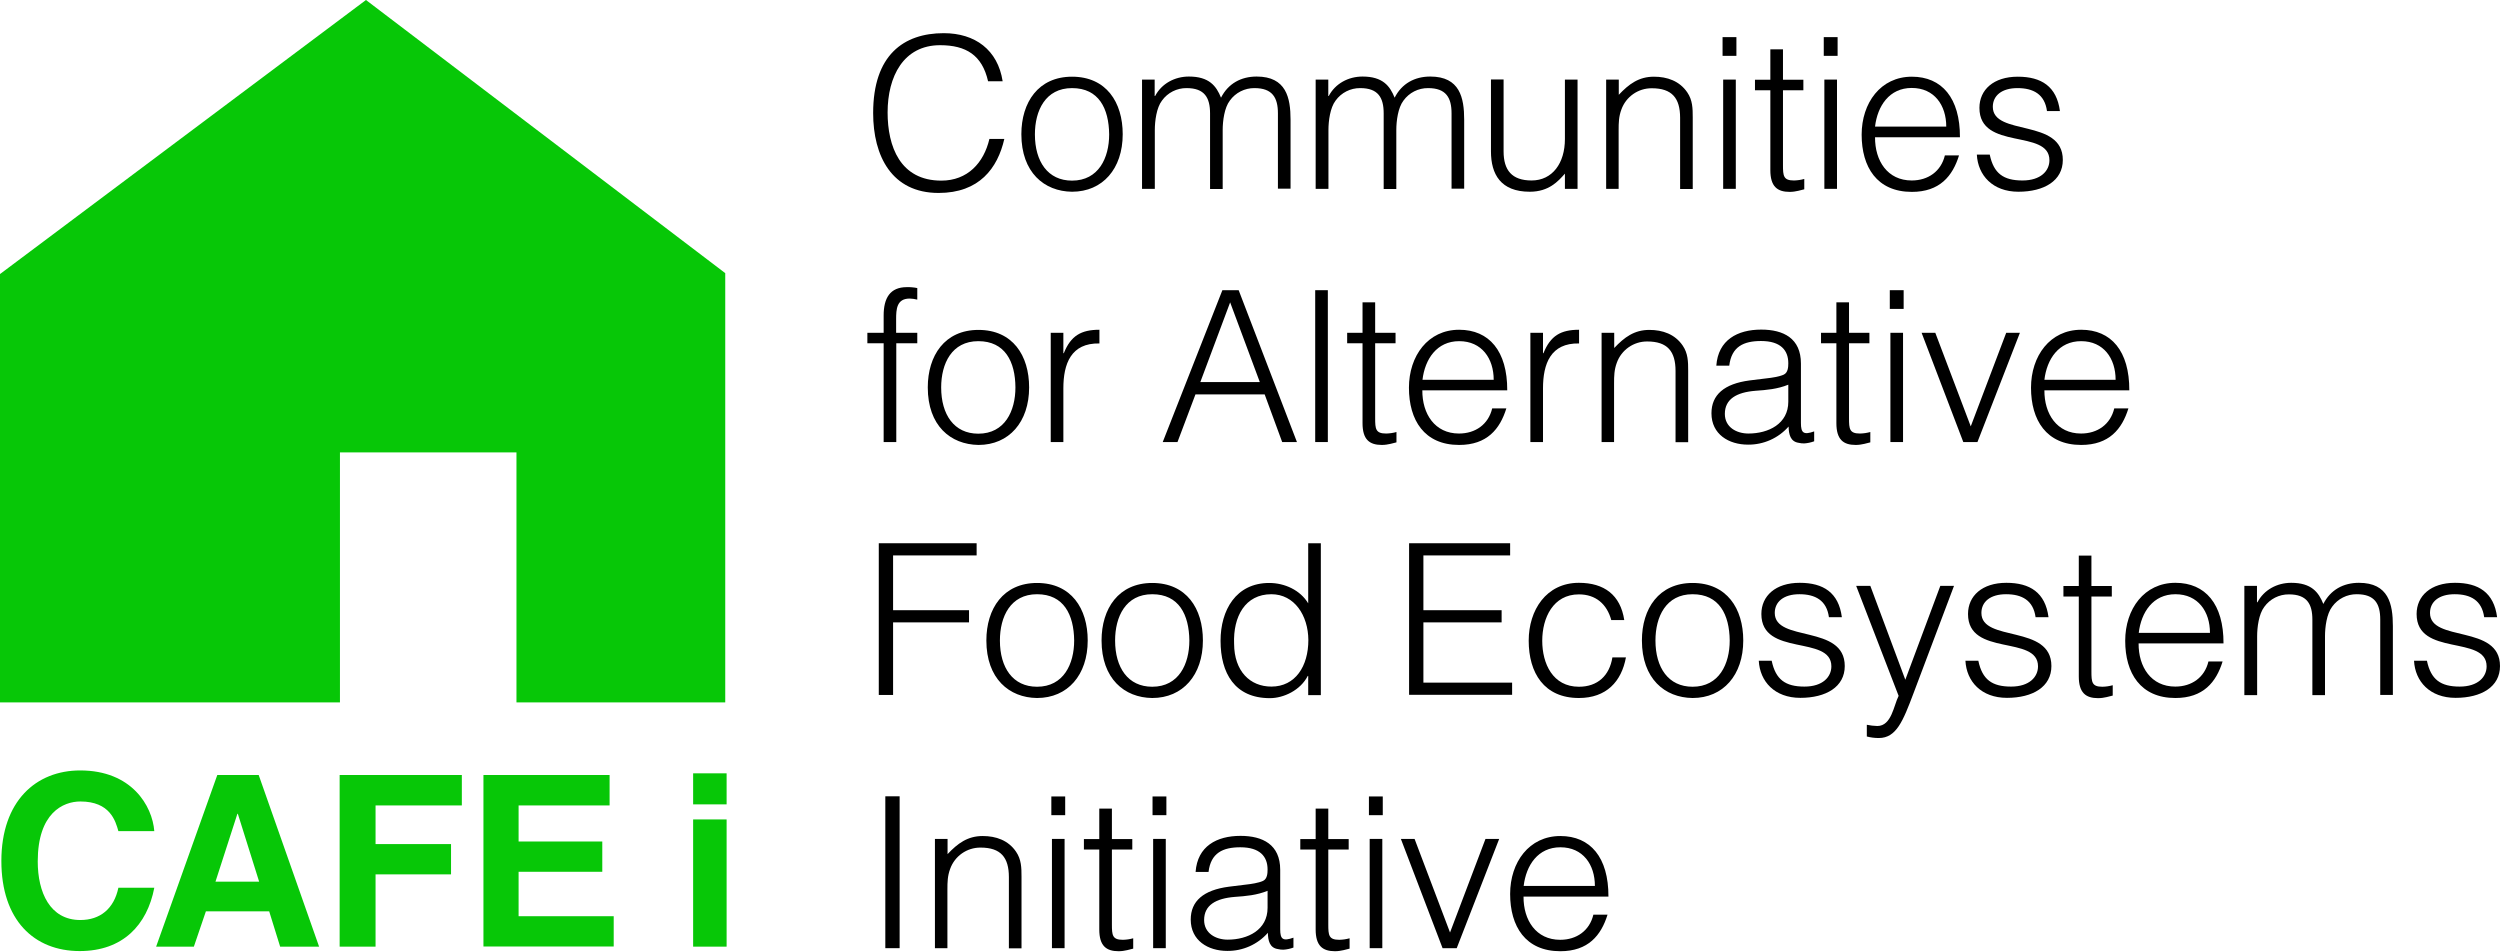
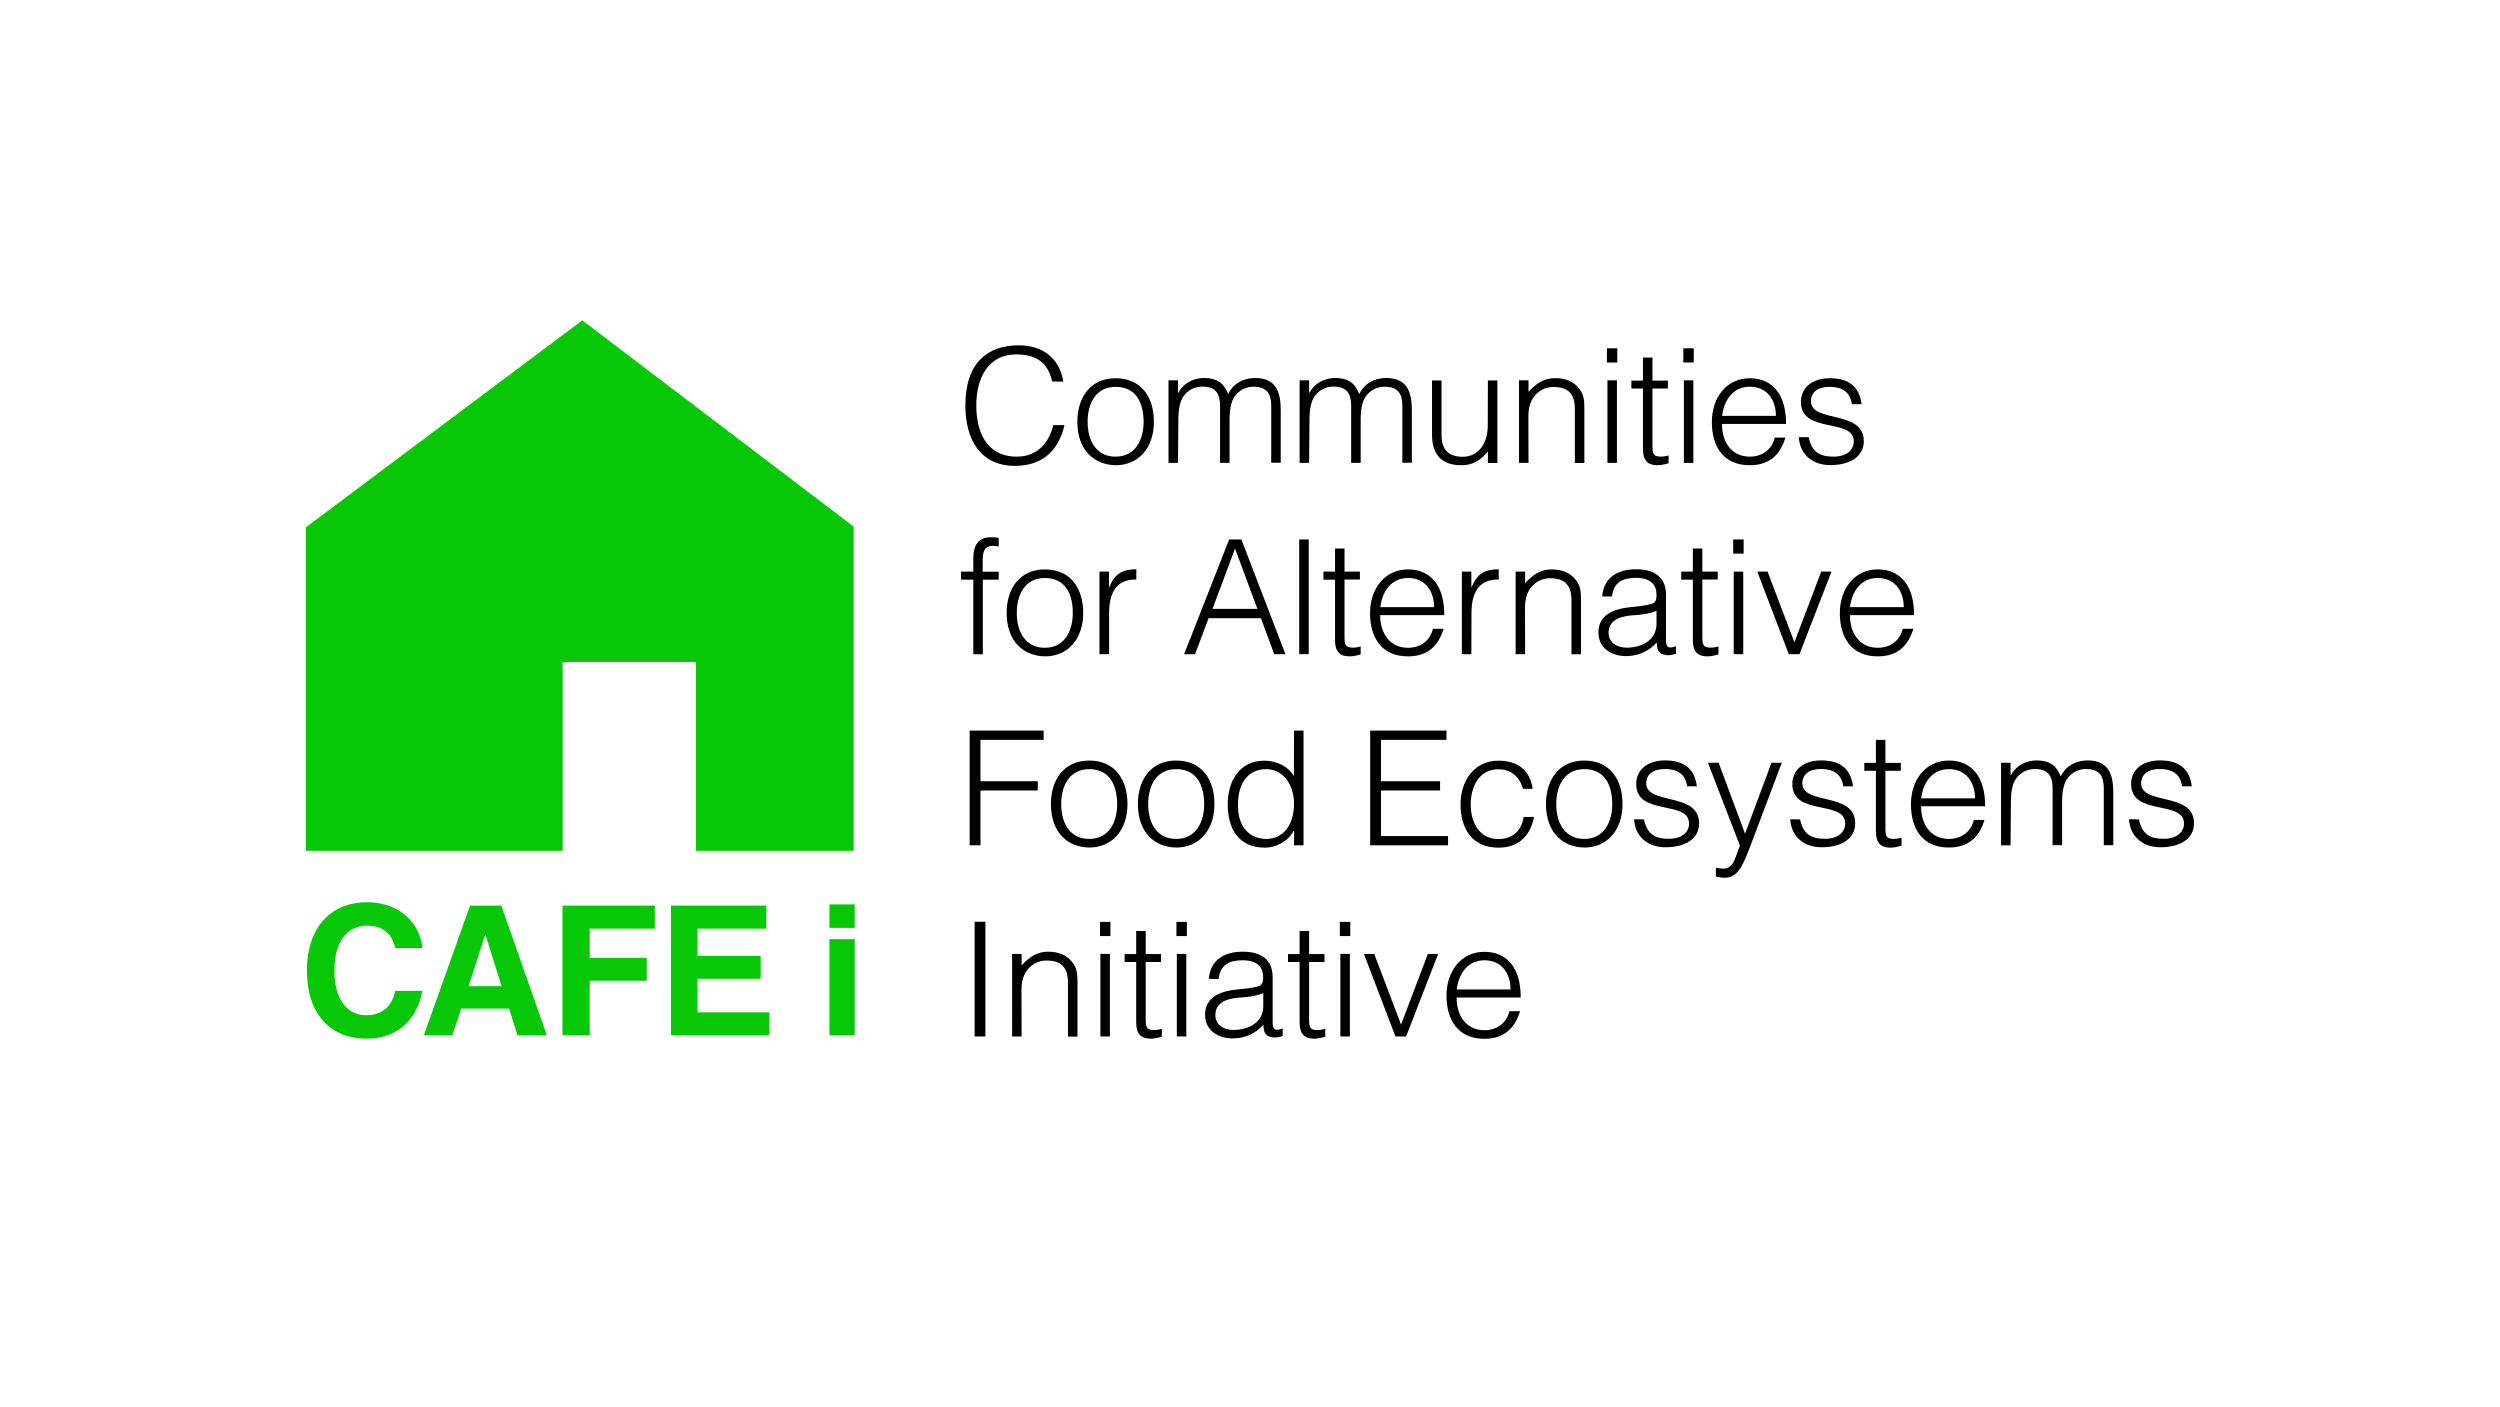
- <svg xmlns="http://www.w3.org/2000/svg" viewBox="0 0 1642.9 625.1">
-   <g transform="translate(-182 -236.5)">
-     <path d="m831.3 289.8c-3.9-17-14.4-23.6-31.5-23.6-24.1 0-34.5 20.6-34.5 44.2 0 22.3 8.2 44.8 35.3 44.8 17.2 0 27.9-11.6 31.6-27.4h9.8c-4.4 19.3-16.5 35.5-43.2 35.5-30.8 0-43-24.3-43-52.5 0-38.1 20-52.5 46.4-52.5 20.5 0 35.5 10.9 38.7 31.6h-9.6z" />
-     <path d="m853.2 324.7c0-20.9 11.1-37.8 33.3-37.8 22.5 0 33.3 16.8 33.3 37.8 0 22.7-13.2 37.8-33.3 37.8-18.3-.2-33.3-12.7-33.3-37.8zm33.3-30.3c-17.5 0-24.4 14.8-24.4 30.4 0 17.9 8.5 30.4 24.4 30.4 17.5 0 24.4-15 24.4-30.4-.2-17-6.8-30.4-24.4-30.4z" />
-     <path d="m940.8 360.6h-8.3v-71.8h8.3v10.8h.3c4.3-8.2 12.9-12.8 22.2-12.8 13.3 0 18 6.2 21.1 13.9 4.7-9.3 13.2-13.9 23.4-13.9 19.5 0 22.3 14 22.3 28.4v45.3h-8.3v-49.5c0-10.3-3.6-16.6-15.4-16.6a19.72 19.72 0 0 0 -16.2 8.2c-3.6 4.7-4.7 13.4-4.7 19.4v38.7h-8.3v-49.7c0-10.3-3.6-16.6-15.4-16.6a19.72 19.72 0 0 0 -16.2 8.2c-3.6 4.7-4.7 13.4-4.7 19.4v38.6z" />
-     <path d="m1054.9 360.6h-8.3v-71.8h8.3v10.8h.3c4.3-8.2 12.9-12.8 22.2-12.8 13.3 0 18 6.2 21.1 13.9 4.7-9.3 13.2-13.9 23.4-13.9 19.5 0 22.3 14 22.3 28.4v45.3h-8.3v-49.5c0-10.3-3.6-16.6-15.4-16.6a19.72 19.72 0 0 0 -16.2 8.2c-3.6 4.7-4.7 13.4-4.7 19.4v38.7h-8.3v-49.7c0-10.3-3.6-16.6-15.4-16.6a19.72 19.72 0 0 0 -16.2 8.2c-3.6 4.7-4.7 13.4-4.7 19.4v38.6z" />
-     <path d="m1210.4 288.8h8.3v71.8h-8.3v-10c-4.4 5-10.5 11.9-23.1 11.9-19.1 0-25.5-11.5-25.5-26.5v-47.3h8.3v47.3c0 12.3 5.4 19.1 18.4 19.1 13.7 0 21.9-11.4 21.9-27.2z" />
-     <path d="m1245.8 360.6h-8.3v-71.8h8.3v10c6.7-7.1 13.2-11.9 23.1-11.9 8.7 0 16.8 2.8 21.9 10.3 3.5 5.1 3.6 10.5 3.6 16.5v47h-8.3v-46.8c0-12.9-5.3-19.4-18.6-19.4a21.09 21.09 0 0 0 -20 14c-1.7 4.6-1.8 8.6-1.8 13.6v38.5z" />
-     <path d="m1314 273.2v-12.3h9.1v12.3zm.4 87.4v-71.8h8.3v71.8z" />
-     <path d="m1367.7 360.9c-1.9.4-5.5 1.7-9.6 1.7-8.2 0-12.7-3.6-12.7-14.3v-52.5h-10.1v-6.9h10.1v-20h8.3v20h13.4v6.9h-13.4v49.2c0 7.1.3 10.1 7.2 10.1a26.64 26.64 0 0 0 6.8-1z" />
-     <path d="m1380.5 273.2v-12.3h9.1v12.3zm.4 87.4v-71.8h8.3v71.8z" />
-     <path d="m1414.2 326.7c-.1 15.5 8.2 28.4 24.1 28.4 10.8 0 19.3-6 21.8-16.5h9.3c-4.2 13.6-12.7 24-31 24-23 0-33-16.4-33-37.6 0-20.9 12.5-38.1 33-38.1 19.7 0 31.7 14 31.6 39.8zm46.8-7c0-14-7.8-25.4-22.7-25.4-14.7 0-22.5 11.8-24.1 25.4z" />
-     <path d="m1489.6 338.2c2.6 12.3 9 16.9 21.5 16.9 12.1 0 17.7-6.4 17.7-13.3 0-20.8-46-6.1-46-34.4 0-11.9 9.3-20.5 25.2-20.5 15.5 0 25.6 6.4 27.7 22.6h-8.5c-1.5-11.1-9-15.1-19.4-15.1s-16.2 5-16.2 12.3c0 19.5 46 7.3 46 34.9 0 13.7-12.3 20.9-29.2 20.9s-26.6-10.8-27.3-24.4h8.5z" />
-     <path d="m752 462.1v-6.9h10.7v-11.4c0-11.4 4.2-18.6 15.2-18.6a30.58 30.58 0 0 1 6.9.6v7.6a23.1 23.1 0 0 0 -5-.7c-8.6 0-8.9 7.1-8.9 13.6v8.9h13.9v6.9h-13.8v64.9h-8.3v-64.9z" />
-     <path d="m791.7 491.1c0-20.9 11.1-37.8 33.3-37.8 22.5 0 33.3 16.8 33.3 37.8 0 22.7-13.2 37.8-33.3 37.8-18.4-.3-33.3-12.7-33.3-37.8zm33.2-30.4c-17.5 0-24.4 14.8-24.4 30.4 0 17.9 8.5 30.4 24.4 30.4 17.5 0 24.4-15 24.4-30.4-.1-16.9-6.8-30.4-24.4-30.4z" />
-     <path d="m880.8 527h-8.3v-71.8h8.3v13.4h.3c4.6-11.5 11.4-15.4 23.4-15.4v9c-18.7-.4-23.7 13.4-23.7 29.5z" />
-     <path d="m946.1 527 39.2-99.8h10.7l38.3 99.8h-9.7l-11.5-31.3h-45.5l-11.8 31.3zm24.7-39.4h39.1l-19.5-52.4z" />
-     <path d="m1046.3 527v-99.8h8.3v99.8z" />
-     <path d="m1099.7 527.2c-1.9.4-5.5 1.7-9.6 1.7-8.2 0-12.7-3.6-12.7-14.3v-52.5h-10.1v-6.9h10.1v-20h8.3v20h13.4v6.9h-13.4v49.2c0 7.1.3 10.1 7.2 10.1a26.64 26.64 0 0 0 6.8-1z" />
-     <path d="m1116.7 493c-.1 15.5 8.2 28.4 24.1 28.4 10.8 0 19.3-6 21.8-16.5h9.3c-4.2 13.6-12.7 24-31 24-23 0-33-16.4-33-37.6 0-20.9 12.5-38.1 33-38.1 19.7 0 31.7 14 31.6 39.8zm46.9-6.9c0-14-7.8-25.4-22.7-25.4-14.7 0-22.5 11.8-24.1 25.4z" />
-     <path d="m1196 527h-8.3v-71.8h8.3v13.4h.3c4.6-11.5 11.4-15.4 23.4-15.4v9c-18.7-.4-23.7 13.4-23.7 29.5z" />
-     <path d="m1242.8 527h-8.3v-71.8h8.3v10c6.7-7.1 13.2-11.9 23.1-11.9 8.7 0 16.8 2.8 21.9 10.3 3.5 5.1 3.6 10.5 3.6 16.5v47h-8.3v-46.8c0-12.9-5.3-19.4-18.6-19.4a21.09 21.09 0 0 0 -20 14c-1.7 4.6-1.8 8.6-1.8 13.6v38.5z" />
-     <path d="m1343.2 485.1c3-.3 8.2-1.1 11-2.4s3-5 3-7.5c0-8.5-5-14.6-17.9-14.6-11.5 0-19.4 3.7-20.9 16.2h-8.5c1.2-16.9 13.9-23.7 29.5-23.7 14.6 0 26.1 5.7 26.1 22.3v39.1c0 6.5 1.7 8 8.7 5.5v6.5a23.49 23.49 0 0 1 -6.5 1.4 14.48 14.48 0 0 1 -3.7-.4c-5.5-.8-6.5-5.7-6.6-10.7a35.07 35.07 0 0 1 -26.7 11.9c-12.6 0-24-6.8-24-20.6 0-12.1 8.3-19.4 25.1-21.6zm14 4.2c-7.1 2.9-14.3 3.5-21.5 4-12.6 1-20.2 5.5-20.2 15.2 0 8.7 7.6 12.9 15.5 12.9 13.2 0 26.2-6.4 26.2-20.9z" />
-     <path d="m1411.1 527.2c-1.9.4-5.5 1.7-9.6 1.7-8.2 0-12.7-3.6-12.7-14.3v-52.5h-10.1v-6.9h10.1v-20h8.3v20h13.4v6.9h-13.4v49.2c0 7.1.3 10.1 7.2 10.1a26.64 26.64 0 0 0 6.8-1z" />
-     <path d="m1423.9 439.5v-12.3h9.1v12.3zm.4 87.5v-71.8h8.3v71.8z" />
-     <path d="m1444.8 455.2h9l23.3 61.5 23.3-61.5h9l-27.9 71.8h-9.3z" />
-     <path d="m1525.5 493c-.1 15.5 8.2 28.4 24.1 28.4 10.8 0 19.3-6 21.8-16.5h9.3c-4.2 13.6-12.7 24-31 24-23 0-33-16.4-33-37.6 0-20.9 12.5-38.1 33-38.1 19.7 0 31.7 14 31.6 39.8zm46.8-6.9c0-14-7.8-25.4-22.7-25.4-14.7 0-22.5 11.8-24.1 25.4z" />
-     <path d="m759.5 693.3v-99.8h64.3v8h-54.9v36h49.9v8h-49.9v47.7h-9.4z" />
-     <path d="m830.2 657.4c0-20.9 11.1-37.8 33.3-37.8 22.5 0 33.3 16.8 33.3 37.8 0 22.7-13.2 37.8-33.3 37.8-18.3-.2-33.3-12.7-33.3-37.8zm33.3-30.4c-17.5 0-24.4 14.8-24.4 30.4 0 17.9 8.5 30.4 24.4 30.4 17.5 0 24.4-15 24.4-30.4-.2-16.9-6.8-30.4-24.4-30.4z" />
-     <path d="m905.9 657.4c0-20.9 11.1-37.8 33.3-37.8 22.5 0 33.3 16.8 33.3 37.8 0 22.7-13.2 37.8-33.3 37.8-18.3-.2-33.3-12.7-33.3-37.8zm33.3-30.4c-17.5 0-24.4 14.8-24.4 30.4 0 17.9 8.5 30.4 24.4 30.4 17.5 0 24.4-15 24.4-30.4-.2-16.9-6.8-30.4-24.4-30.4z" />
-     <path d="m1041.7 593.5h8.3v99.8h-8.3v-12.6h-.3c-4.8 9.4-15.8 14.6-24.9 14.6-23.1 0-32.4-16.5-32.4-37.7 0-20.1 10.1-38 32-38 10.1 0 20.4 4.7 25.6 13.4zm-24.2 33.5c-17.2 0-25.2 14.6-24.5 32.6.1 18 10.5 28.1 24.5 28.1 15.7 0 24.3-13.3 24.3-30.6-.1-16.2-9.2-30.1-24.3-30.1z" />
-     <path d="m1108 693.3v-99.8h66.4v8h-57v36h51.4v8h-51.4v39.6h58.3v8h-67.7z" />
-     <path d="m1240.9 644.1c-2.9-10.7-10.3-17-21.3-17-17 0-24.1 15.5-24.1 30.5s6.9 30.2 24.1 30.2c12.3 0 20.1-7.3 22-19.3h8.9c-2.9 15.9-12.9 26.7-30.9 26.7-22.9 0-33-16.5-33-37.7 0-20 11.5-38 33-38 16.5 0 27.3 7.9 29.8 24.5h-8.5z" />
-     <path d="m1261 657.4c0-20.9 11.1-37.8 33.3-37.8 22.5 0 33.3 16.8 33.3 37.8 0 22.7-13.2 37.8-33.3 37.8-18.3-.2-33.3-12.7-33.3-37.8zm33.3-30.4c-17.5 0-24.4 14.8-24.4 30.4 0 17.9 8.5 30.4 24.4 30.4 17.5 0 24.4-15 24.4-30.4-.2-16.9-6.8-30.4-24.4-30.4z" />
-     <path d="m1346.3 670.8c2.6 12.3 9 16.9 21.5 16.9 12.1 0 17.7-6.4 17.7-13.3 0-20.8-46-6.1-46-34.4 0-11.9 9.3-20.5 25.2-20.5 15.5 0 25.6 6.4 27.7 22.6h-8.5c-1.5-11.1-9-15.1-19.4-15.1s-16.2 5-16.2 12.3c0 19.5 46 7.3 46 34.9 0 13.7-12.3 20.9-29.2 20.9s-26.6-10.8-27.3-24.4h8.5z" />
-     <path d="m1408.8 712.8a39.41 39.41 0 0 0 6.9.8c9.4 0 10.8-13.6 14-19.8l-27.9-72.3h9.3l23 61.7 23-61.7h9l-26.7 70.8c-6.8 18-11.2 29.2-22.7 29.2a31 31 0 0 1 -7.9-1z" />
-     <path d="m1482.1 670.8c2.6 12.3 9 16.9 21.5 16.9 12.1 0 17.7-6.4 17.7-13.3 0-20.8-46-6.1-46-34.4 0-11.9 9.3-20.5 25.2-20.5 15.5 0 25.6 6.4 27.7 22.6h-8.5c-1.5-11.1-9-15.1-19.4-15.1s-16.2 5-16.2 12.3c0 19.5 46 7.3 46 34.9 0 13.7-12.3 20.9-29.2 20.9s-26.6-10.8-27.3-24.4h8.5z" />
-     <path d="m1570.4 693.6c-1.9.4-5.5 1.7-9.6 1.7-8.2 0-12.7-3.6-12.7-14.3v-52.5h-10.1v-6.9h10.1v-20h8.3v20h13.4v6.9h-13.4v49.2c0 7.1.3 10.1 7.2 10.1a26.64 26.64 0 0 0 6.8-1z" />
-     <path d="m1587.4 659.3c-.1 15.5 8.2 28.4 24.1 28.4 10.8 0 19.3-6 21.8-16.5h9.3c-4.2 13.6-12.7 24-31 24-23 0-33-16.4-33-37.6 0-20.9 12.5-38.1 33-38.1 19.7 0 31.7 14 31.6 39.8zm46.9-6.9c0-14-7.8-25.4-22.7-25.4-14.7 0-22.5 11.8-24.1 25.4z" />
-     <path d="m1665.2 693.3h-8.3v-71.8h8.3v10.8h.3c4.3-8.2 12.9-12.8 22.2-12.8 13.3 0 18 6.2 21.1 13.9 4.7-9.3 13.2-13.9 23.4-13.9 19.5 0 22.3 14 22.3 28.4v45.3h-8.3v-49.6c0-10.3-3.6-16.6-15.4-16.6a19.72 19.72 0 0 0 -16.2 8.2c-3.6 4.7-4.7 13.4-4.7 19.4v38.7h-8.3v-49.6c0-10.3-3.6-16.6-15.4-16.6a19.72 19.72 0 0 0 -16.2 8.2c-3.6 4.7-4.7 13.4-4.7 19.4v38.6z" />
-     <path d="m1776.9 670.8c2.6 12.3 9 16.9 21.5 16.9 12.1 0 17.7-6.4 17.7-13.3 0-20.8-46-6.1-46-34.4 0-11.9 9.3-20.5 25.2-20.5 15.5 0 25.6 6.4 27.7 22.6h-8.5c-1.5-11.1-9-15.1-19.4-15.1s-16.2 5-16.2 12.3c0 19.5 46 7.3 46 34.9 0 13.7-12.3 20.9-29.2 20.9s-26.6-10.8-27.3-24.4h8.5z" />
-     <path d="m763.8 859.6v-99.8h9.4v99.8z" />
-     <path d="m804.7 859.6h-8.3v-71.8h8.3v10c6.7-7.1 13.2-11.9 23.1-11.9 8.7 0 16.8 2.8 21.9 10.3 3.5 5.1 3.6 10.5 3.6 16.5v47h-8.3v-46.8c0-12.9-5.3-19.4-18.6-19.4a21.09 21.09 0 0 0 -20 14c-1.7 4.6-1.8 8.6-1.8 13.6v38.5z" />
-     <path d="m872.9 772.2v-12.3h9.1v12.3zm.4 87.4v-71.8h8.3v71.8z" />
-     <path d="m926.7 859.9c-1.9.4-5.5 1.7-9.6 1.7-8.2 0-12.7-3.6-12.7-14.3v-52.5h-10.1v-6.9h10.1v-20h8.3v20h13.4v6.9h-13.4v49.2c0 7.1.3 10.1 7.2 10.1a26.64 26.64 0 0 0 6.8-1z" />
-     <path d="m939.4 772.2v-12.3h9.1v12.3zm.4 87.4v-71.8h8.3v71.8z" />
-     <path d="m1001 817.8c3-.3 8.2-1.1 11-2.4s3-5 3-7.5c0-8.5-5-14.6-17.9-14.6-11.5 0-19.4 3.7-20.9 16.2h-8.5c1.2-16.9 13.9-23.7 29.5-23.7 14.6 0 26.1 5.7 26.1 22.3v39.1c0 6.5 1.7 8 8.7 5.5v6.5a23.49 23.49 0 0 1 -6.5 1.4 14.48 14.48 0 0 1 -3.7-.4c-5.5-.8-6.5-5.7-6.6-10.7a35.07 35.07 0 0 1 -26.7 11.9c-12.6 0-24-6.8-24-20.6 0-12.1 8.3-19.4 25.1-21.6zm14 4.1c-7.1 2.9-14.3 3.5-21.5 4-12.6 1-20.2 5.5-20.2 15.2 0 8.7 7.6 12.9 15.5 12.9 13.2 0 26.2-6.4 26.2-20.9z" />
-     <path d="m1068.9 859.9c-1.9.4-5.5 1.7-9.6 1.7-8.2 0-12.7-3.6-12.7-14.3v-52.5h-10.1v-6.9h10.1v-20h8.3v20h13.4v6.9h-13.4v49.2c0 7.1.3 10.1 7.2 10.1a26.64 26.64 0 0 0 6.8-1z" />
-     <path d="m1081.6 772.2v-12.3h9.1v12.3zm.5 87.4v-71.8h8.3v71.8z" />
-     <path d="m1102.6 787.8h9l23.3 61.5 23.3-61.5h9l-27.9 71.8h-9.3z" />
-     <path d="m1183.2 825.7c-.1 15.5 8.2 28.4 24.1 28.4 10.8 0 19.3-6 21.8-16.5h9.3c-4.2 13.6-12.7 24-31 24-23 0-33-16.4-33-37.6 0-20.9 12.5-38.1 33-38.1 19.7 0 31.7 14 31.6 39.8zm46.9-7c0-14-7.8-25.4-22.7-25.4-14.7 0-22.5 11.8-24.1 25.4z" />
-     <g fill="#07c707">
-       <path d="m259.8 782.7c-1.9-6.8-5.5-19.5-25-19.5-11.3 0-28 7.5-28 39.4 0 20.3 8 38.5 28 38.5 13 0 22.1-7.4 25-21.2h23.6c-4.7 24.5-20.7 41.6-49 41.6-30 0-51.5-20.3-51.5-59.2 0-39.4 22.8-59.5 51.8-59.5 33.8 0 47.4 23.2 48.7 39.9z" />
-       <path d="m309.4 858.6h-24.8l40.2-112.8h27.2l39.7 112.8h-25.6l-7.2-23.2h-41.6zm14.2-42.7h28.7l-14-44.6h-.3z" />
-       <path d="m428.8 858.6h-23.6v-112.8h80.3v20h-56.7v25.4h49.6v19.9h-49.6z" />
-       <path d="m582.6 765.8h-59.8v23.7h55v19.9h-55v29.2h62.5v19.9h-85.6v-112.7h82.9z" />
-       <path d="m659.5 765.1h-22v-20.4h22zm0 9.9v83.6h-22v-83.6z" />
-       <path d="m422.5 236.5-240.5 180.1v281.5h223.4v-164.3h116v164.3h137.2v-282.1z" />
-     </g>
+ <svg xmlns="http://www.w3.org/2000/svg" enable-background="new 0 0 1920 1080" viewBox="0 0 1920 1080">
+   <path d="m808.1 293c-3.4-15-12.7-20.8-27.8-20.8-21.3 0-30.5 18.2-30.5 39 0 19.7 7.2 39.5 31.2 39.5 15.2 0 24.6-10.2 27.9-24.2h8.6c-3.9 17-14.6 31.3-38.1 31.3-27.2 0-38-21.4-38-46.3 0-33.6 17.7-46.3 41-46.3 18.1 0 31.3 9.6 34.2 27.9z" />
+   <path d="m827.4 323.9c0-18.4 9.8-33.4 29.4-33.4 19.9 0 29.4 14.8 29.4 33.4 0 20-11.7 33.4-29.4 33.4-16.2-.3-29.4-11.3-29.4-33.4zm29.4-26.8c-15.4 0-21.5 13.1-21.5 26.8 0 15.8 7.5 26.8 21.5 26.8 15.4 0 21.5-13.2 21.5-26.8-.2-15-6-26.8-21.5-26.8z" />
+   <path d="m904.7 355.5h-7.3v-63.4h7.3v9.5h.3c3.8-7.2 11.4-11.3 19.6-11.3 11.7 0 15.9 5.5 18.6 12.3 4.1-8.2 11.7-12.3 20.7-12.3 17.2 0 19.7 12.4 19.7 25.1v40h-7.3v-43.7c0-9.1-3.2-14.7-13.6-14.7-5.4 0-10.7 2.3-14.3 7.2-3.2 4.1-4.1 11.8-4.1 17.1v34.2h-7.3v-43.9c0-9.1-3.2-14.7-13.6-14.7-5.4 0-10.7 2.3-14.3 7.2-3.2 4.1-4.1 11.8-4.1 17.1z" />
+   <path d="m1005.4 355.5h-7.3v-63.4h7.3v9.5h.3c3.8-7.2 11.4-11.3 19.6-11.3 11.7 0 15.9 5.5 18.6 12.3 4.1-8.2 11.7-12.3 20.7-12.3 17.2 0 19.7 12.4 19.7 25.1v40h-7.3v-43.7c0-9.1-3.2-14.7-13.6-14.7-5.4 0-10.7 2.3-14.3 7.2-3.2 4.1-4.1 11.8-4.1 17.1v34.2h-7.3v-43.9c0-9.1-3.2-14.7-13.6-14.7-5.4 0-10.7 2.3-14.3 7.2-3.2 4.1-4.1 11.8-4.1 17.1z" />
+   <path d="m1142.7 292.2h7.3v63.4h-7.3v-8.8c-3.9 4.4-9.3 10.5-20.4 10.5-16.9 0-22.5-10.2-22.5-23.4v-41.7h7.3v41.7c0 10.9 4.8 16.9 16.2 16.9 12.1 0 19.3-10.1 19.3-24z" />
+   <path d="m1173.9 355.5h-7.3v-63.4h7.3v8.8c5.9-6.3 11.7-10.5 20.4-10.5 7.7 0 14.8 2.5 19.3 9.1 3.1 4.5 3.2 9.3 3.2 14.6v41.5h-7.3v-41.3c0-11.4-4.7-17.1-16.4-17.1-9.1 0-15.3 5.9-17.7 12.4-1.5 4.1-1.6 7.6-1.6 12z" />
+   <path d="m1234.1 278.4v-10.9h8v10.9zm.4 77.1v-63.4h7.3v63.4z" />
+   <path d="m1281.5 355.8c-1.7.4-4.9 1.5-8.5 1.5-7.2 0-11.2-3.2-11.2-12.6v-46.3h-8.9v-6.1h8.9v-17.7h7.3v17.7h11.8v6.1h-11.8v43.4c0 6.3.3 8.9 6.4 8.9 1.9 0 4.1-.4 6-.9z" />
+   <path d="m1292.8 278.4v-10.9h8v10.9zm.4 77.1v-63.4h7.3v63.4z" />
+   <path d="m1322.5 325.6c-.1 13.7 7.2 25.1 21.3 25.1 9.5 0 17-5.3 19.2-14.6h8.2c-3.7 12-11.2 21.2-27.4 21.2-20.3 0-29.1-14.5-29.1-33.2 0-18.4 11-33.6 29.1-33.6 17.4 0 28 12.4 27.9 35.1zm41.4-6.2c0-12.4-6.9-22.4-20-22.4-13 0-19.9 10.4-21.3 22.4z" />
+   <path d="m1389.1 335.8c2.3 10.9 7.9 14.9 19 14.9 10.7 0 15.6-5.6 15.6-11.7 0-18.4-40.6-5.4-40.6-30.4 0-10.5 8.2-18.1 22.2-18.1 13.7 0 22.6 5.6 24.4 19.9h-7.5c-1.3-9.8-7.9-13.3-17.1-13.3-9.3 0-14.3 4.4-14.3 10.9 0 17.2 40.6 6.4 40.6 30.8 0 12.1-10.9 18.4-25.8 18.4s-23.5-9.5-24.1-21.5z" />
+   <path d="m738.1 445.1v-6.1h9.4v-10c0-10.1 3.7-16.4 13.4-16.4 2.2 0 4.1.1 6.1.5v6.7c-1.5-.4-3.1-.6-4.4-.6-7.6 0-7.9 6.3-7.9 12v7.9h12.3v6.1h-12.2v57.3h-7.3v-57.3h-9.4z" />
+   <path d="m773.1 470.7c0-18.4 9.8-33.4 29.4-33.4 19.9 0 29.4 14.8 29.4 33.4 0 20-11.7 33.4-29.4 33.4-16.2-.3-29.4-11.2-29.4-33.4zm29.3-26.8c-15.4 0-21.5 13.1-21.5 26.8 0 15.8 7.5 26.8 21.5 26.8 15.4 0 21.5-13.2 21.5-26.8 0-14.9-6-26.8-21.5-26.8z" />
+   <path d="m851.7 502.4h-7.3v-63.4h7.3v11.8h.3c4.1-10.2 10.1-13.6 20.7-13.6v7.9c-16.5-.4-20.9 11.8-20.9 26v31.3z" />
+   <path d="m909.4 502.4 34.6-88.1h9.4l33.8 88.1h-8.6l-10.2-27.6h-40.2l-10.4 27.6zm21.8-34.8h34.5l-17.2-46.3z" />
+   <path d="m997.8 502.4v-88.1h7.3v88.1z" />
+   <path d="m1045 502.6c-1.7.4-4.9 1.5-8.5 1.5-7.2 0-11.2-3.2-11.2-12.6v-46.3h-8.9v-6.2h8.9v-17.7h7.3v17.7h11.8v6.1h-11.8v43.4c0 6.3.3 8.9 6.4 8.9 1.9 0 4.1-.4 6-.9z" />
+   <path d="m1060 472.4c-.1 13.7 7.2 25.1 21.3 25.1 9.5 0 17-5.3 19.2-14.6h8.2c-3.7 12-11.2 21.2-27.4 21.2-20.3 0-29.1-14.5-29.1-33.2 0-18.4 11-33.6 29.1-33.6 17.4 0 28 12.4 27.9 35.1zm41.4-6.1c0-12.4-6.9-22.4-20-22.4-13 0-19.9 10.4-21.3 22.4z" />
+   <path d="m1130 502.4h-7.3v-63.4h7.3v11.8h.3c4.1-10.2 10.1-13.6 20.7-13.6v7.9c-16.5-.4-20.9 11.8-20.9 26z" />
+   <path d="m1171.3 502.4h-7.3v-63.4h7.3v8.8c5.9-6.3 11.7-10.5 20.4-10.5 7.7 0 14.8 2.5 19.3 9.1 3.1 4.5 3.2 9.3 3.2 14.6v41.5h-7.3v-41.3c0-11.4-4.7-17.1-16.4-17.1-9.1 0-15.3 5.9-17.7 12.4-1.5 4.1-1.6 7.6-1.6 12z" />
+   <path d="m1259.9 465.4c2.6-.3 7.2-1 9.7-2.1s2.6-4.4 2.6-6.6c0-7.5-4.4-12.9-15.8-12.9-10.2 0-17.1 3.3-18.4 14.3h-7.5c1.1-14.9 12.3-20.9 26-20.9 12.9 0 23 5 23 19.7v34.5c0 5.7 1.5 7.1 7.7 4.9v5.7c-1.1.4-3.7 1.2-5.7 1.2-1.2 0-2.2-.1-3.3-.4-4.9-.7-5.7-5-5.8-9.4-6.1 6.9-14.5 10.5-23.6 10.5-11.1 0-21.2-6-21.2-18.2 0-10.7 7.3-17.1 22.2-19.1zm12.3 3.7c-6.3 2.6-12.6 3.1-19 3.5-11.1.9-17.8 4.9-17.8 13.4 0 7.7 6.7 11.4 13.7 11.4 11.7 0 23.1-5.6 23.1-18.4z" />
+   <path d="m1319.8 502.6c-1.7.4-4.9 1.5-8.5 1.5-7.2 0-11.2-3.2-11.2-12.6v-46.3h-8.9v-6.2h8.9v-17.7h7.3v17.7h11.8v6.1h-11.8v43.4c0 6.3.3 8.9 6.4 8.9 1.9 0 4.1-.4 6-.9z" />
+   <path d="m1331.1 425.2v-10.9h8v10.9zm.4 77.2v-63.4h7.3v63.4z" />
+   <path d="m1349.6 439h7.9l20.6 54.3 20.6-54.3h7.9l-24.6 63.4h-8.2z" />
+   <path d="m1420.8 472.4c-.1 13.7 7.2 25.1 21.3 25.1 9.5 0 17-5.3 19.2-14.6h8.2c-3.7 12-11.2 21.2-27.4 21.2-20.3 0-29.1-14.5-29.1-33.2 0-18.4 11-33.6 29.1-33.6 17.4 0 28 12.4 27.9 35.1zm41.3-6.1c0-12.4-6.9-22.4-20-22.4-13 0-19.9 10.4-21.3 22.4z" />
+   <path d="m744.7 649.2v-88.1h56.8v7.1h-48.5v31.8h44v7.1h-44v42.1z" />
+   <path d="m807.1 617.5c0-18.4 9.8-33.4 29.4-33.4 19.9 0 29.4 14.8 29.4 33.4 0 20-11.7 33.4-29.4 33.4-16.2-.2-29.4-11.2-29.4-33.4zm29.4-26.8c-15.4 0-21.5 13.1-21.5 26.8 0 15.8 7.5 26.8 21.5 26.8 15.4 0 21.5-13.2 21.5-26.8-.2-14.9-6-26.8-21.5-26.8z" />
+   <path d="m873.9 617.5c0-18.4 9.8-33.4 29.4-33.4 19.9 0 29.4 14.8 29.4 33.4 0 20-11.7 33.4-29.4 33.4-16.2-.2-29.4-11.2-29.4-33.4zm29.4-26.8c-15.4 0-21.5 13.1-21.5 26.8 0 15.8 7.5 26.8 21.5 26.8 15.4 0 21.5-13.2 21.5-26.8-.1-14.9-6-26.8-21.5-26.8z" />
+   <path d="m993.8 561.1h7.3v88.1h-7.3v-11.1h-.3c-4.2 8.3-13.9 12.9-22 12.9-20.4 0-28.6-14.6-28.6-33.3 0-17.7 8.9-33.5 28.2-33.5 8.9 0 18 4.1 22.6 11.8zm-21.4 29.6c-15.2 0-22.2 12.9-21.6 28.8.1 15.9 9.3 24.8 21.6 24.8 13.9 0 21.4-11.7 21.4-27 0-14.4-8.1-26.6-21.4-26.6z" />
+   <path d="m1052.3 649.2v-88.1h58.6v7.1h-50.3v31.8h45.4v7.1h-45.4v35h51.5v7.1z" />
+   <path d="m1169.6 605.8c-2.6-9.4-9.1-15-18.8-15-15 0-21.3 13.7-21.3 26.9 0 13.3 6.1 26.7 21.3 26.7 10.9 0 17.7-6.4 19.4-17h7.9c-2.6 14-11.4 23.6-27.3 23.6-20.2 0-29.1-14.6-29.1-33.3 0-17.7 10.2-33.5 29.1-33.5 14.6 0 24.1 7 26.3 21.6z" />
+   <path d="m1187.3 617.5c0-18.4 9.8-33.4 29.4-33.4 19.9 0 29.4 14.8 29.4 33.4 0 20-11.7 33.4-29.4 33.4-16.1-.2-29.4-11.2-29.4-33.4zm29.4-26.8c-15.4 0-21.5 13.1-21.5 26.8 0 15.8 7.5 26.8 21.5 26.8 15.4 0 21.5-13.2 21.5-26.8-.1-14.9-5.9-26.8-21.5-26.8z" />
+   <path d="m1262.6 629.3c2.3 10.9 7.9 14.9 19 14.9 10.7 0 15.6-5.6 15.6-11.7 0-18.4-40.6-5.4-40.6-30.4 0-10.5 8.2-18.1 22.2-18.1 13.7 0 22.6 5.6 24.4 19.9h-7.5c-1.3-9.8-7.9-13.3-17.1-13.3-9.3 0-14.3 4.4-14.3 10.9 0 17.2 40.6 6.4 40.6 30.8 0 12.1-10.9 18.4-25.8 18.4s-23.5-9.5-24.1-21.5z" />
+   <path d="m1317.8 666.4c1.9.4 4.1.7 6.1.7 8.3 0 9.5-12 12.4-17.5l-24.6-63.8h8.2l20.3 54.5 20.3-54.5h7.9l-23.6 62.5c-6 15.9-9.9 25.8-20 25.8-2.6 0-5-.4-7-.9z" />
+   <path d="m1382.5 629.3c2.3 10.9 7.9 14.9 19 14.9 10.7 0 15.6-5.6 15.6-11.7 0-18.4-40.6-5.4-40.6-30.4 0-10.5 8.2-18.1 22.2-18.1 13.7 0 22.6 5.6 24.4 19.9h-7.5c-1.3-9.8-7.9-13.3-17.1-13.3-9.3 0-14.3 4.4-14.3 10.9 0 17.2 40.6 6.4 40.6 30.8 0 12.1-10.9 18.4-25.8 18.4s-23.5-9.5-24.1-21.5z" />
+   <path d="m1460.4 649.5c-1.7.4-4.9 1.5-8.5 1.5-7.2 0-11.2-3.2-11.2-12.6v-46.4h-8.9v-6.1h8.9v-17.7h7.3v17.7h11.8v6.1h-11.8v43.4c0 6.3.3 8.9 6.4 8.9 1.9 0 4.1-.4 6-.9z" />
+   <path d="m1475.4 619.2c-.1 13.7 7.2 25.1 21.3 25.1 9.5 0 17-5.3 19.2-14.6h8.2c-3.7 12-11.2 21.2-27.4 21.2-20.3 0-29.1-14.5-29.1-33.2 0-18.4 11-33.6 29.1-33.6 17.4 0 28 12.4 27.9 35.1zm41.4-6.1c0-12.4-6.9-22.4-20-22.4-13 0-19.9 10.4-21.3 22.4z" />
+   <path d="m1544.1 649.2h-7.3v-63.4h7.3v9.5h.3c3.8-7.2 11.4-11.3 19.6-11.3 11.7 0 15.9 5.5 18.6 12.3 4.1-8.2 11.7-12.3 20.7-12.3 17.2 0 19.7 12.4 19.7 25.1v40h-7.3v-43.8c0-9.1-3.2-14.7-13.6-14.7-5.4 0-10.7 2.3-14.3 7.2-3.2 4.1-4.1 11.8-4.1 17.1v34.2h-7.3v-43.8c0-9.1-3.2-14.7-13.6-14.7-5.4 0-10.7 2.3-14.3 7.2-3.2 4.1-4.1 11.8-4.1 17.1z" />
+   <path d="m1642.7 629.3c2.3 10.9 7.9 14.9 19 14.9 10.7 0 15.6-5.6 15.6-11.7 0-18.4-40.6-5.4-40.6-30.4 0-10.5 8.2-18.1 22.2-18.1 13.7 0 22.6 5.6 24.4 19.9h-7.5c-1.3-9.8-7.9-13.3-17.1-13.3-9.3 0-14.3 4.4-14.3 10.9 0 17.2 40.6 6.4 40.6 30.8 0 12.1-10.9 18.4-25.8 18.4s-23.5-9.5-24.1-21.5z" />
+   <path d="m748.5 796v-88.1h8.3v88.1z" />
+   <path d="m784.6 796h-7.3v-63.4h7.3v8.8c5.9-6.3 11.7-10.5 20.4-10.5 7.7 0 14.8 2.5 19.3 9.1 3.1 4.5 3.2 9.3 3.2 14.6v41.5h-7.3v-41.3c0-11.4-4.7-17.1-16.4-17.1-9.1 0-15.3 5.9-17.7 12.4-1.5 4.1-1.6 7.6-1.6 12z" />
+   <path d="m844.8 718.8v-10.8h8v10.9h-8zm.3 77.2v-63.4h7.3v63.4z" />
+   <path d="m892.3 796.2c-1.7.4-4.9 1.5-8.5 1.5-7.2 0-11.2-3.2-11.2-12.6v-46.3h-8.9v-6.1h8.9v-17.7h7.3v17.7h11.8v6.1h-11.8v43.4c0 6.3.3 8.9 6.4 8.9 1.9 0 4.1-.4 6-.9z" />
+   <path d="m903.5 718.8v-10.8h8v10.9h-8zm.3 77.2v-63.4h7.3v63.4z" />
+   <path d="m957.8 759.1c2.6-.3 7.2-1 9.7-2.1s2.6-4.4 2.6-6.6c0-7.5-4.4-12.9-15.8-12.9-10.2 0-17.1 3.3-18.4 14.3h-7.5c1.1-14.9 12.3-20.9 26-20.9 12.9 0 23 5 23 19.7v34.4c0 5.7 1.5 7.1 7.7 4.9v5.7c-1.1.4-3.7 1.2-5.7 1.2-1.2 0-2.2-.1-3.3-.4-4.9-.7-5.7-5-5.8-9.4-6.1 6.9-14.5 10.5-23.6 10.5-11.1 0-21.2-6-21.2-18.2 0-10.7 7.3-17.1 22.2-19.1zm12.4 3.6c-6.3 2.6-12.6 3.1-19 3.5-11.1.9-17.8 4.9-17.8 13.4 0 7.7 6.7 11.4 13.7 11.4 11.7 0 23.1-5.6 23.1-18.4z" />
+   <path d="m1017.8 796.2c-1.7.4-4.9 1.5-8.5 1.5-7.2 0-11.2-3.2-11.2-12.6v-46.3h-8.9v-6.1h8.9v-17.7h7.3v17.7h11.8v6.1h-11.8v43.4c0 6.3.3 8.9 6.4 8.9 1.9 0 4.1-.4 6-.9z" />
+   <path d="m1029 718.8v-10.8h8v10.9h-8zm.4 77.2v-63.4h7.3v63.4z" />
+   <path d="m1047.5 732.6h7.9l20.6 54.3 20.6-54.3h7.9l-24.6 63.4h-8.2z" />
+   <path d="m1118.7 766.1c-.1 13.7 7.2 25.1 21.3 25.1 9.5 0 17-5.3 19.2-14.6h8.2c-3.7 12-11.2 21.2-27.4 21.2-20.3 0-29.1-14.5-29.1-33.2 0-18.4 11-33.6 29.1-33.6 17.4 0 28 12.4 27.9 35.1zm41.4-6.2c0-12.4-6.9-22.4-20-22.4-13 0-19.9 10.4-21.3 22.4z" />
+   <g fill="#07c707">
+     <path d="m303.6 728.1c-1.7-6-4.9-17.2-22.1-17.2-10 0-24.7 6.6-24.7 34.8 0 17.9 7.1 34 24.7 34 11.5 0 19.5-6.5 22.1-18.7h20.8c-4.1 21.6-18.3 36.7-43.2 36.7-26.5 0-45.5-17.9-45.5-52.3 0-34.8 20.1-52.5 45.7-52.5 29.8 0 41.8 20.5 43 35.2z" />
+     <path d="m347.4 795.1h-21.9l35.5-99.6h24l35 99.6h-22.6l-6.4-20.5h-36.7zm12.5-37.7h25.3l-12.3-39.4h-.3z" />
+     <path d="m452.8 795.1h-20.8v-99.6h70.9v17.7h-50v22.4h43.8v17.6h-43.8v41.9z" />
+     <path d="m588.5 713.2h-52.8v20.9h48.5v17.6h-48.5v25.8h55.2v17.5h-75.6v-99.5h73.2z" />
+     <path d="m656.4 712.6h-19.4v-18h19.4zm0 8.7v73.8h-19.4v-73.8z" />
+     <path d="m447.2 246-212.3 159v248.4h197.2v-145h102.4v145h121.1v-249z" />
  </g>
</svg>
